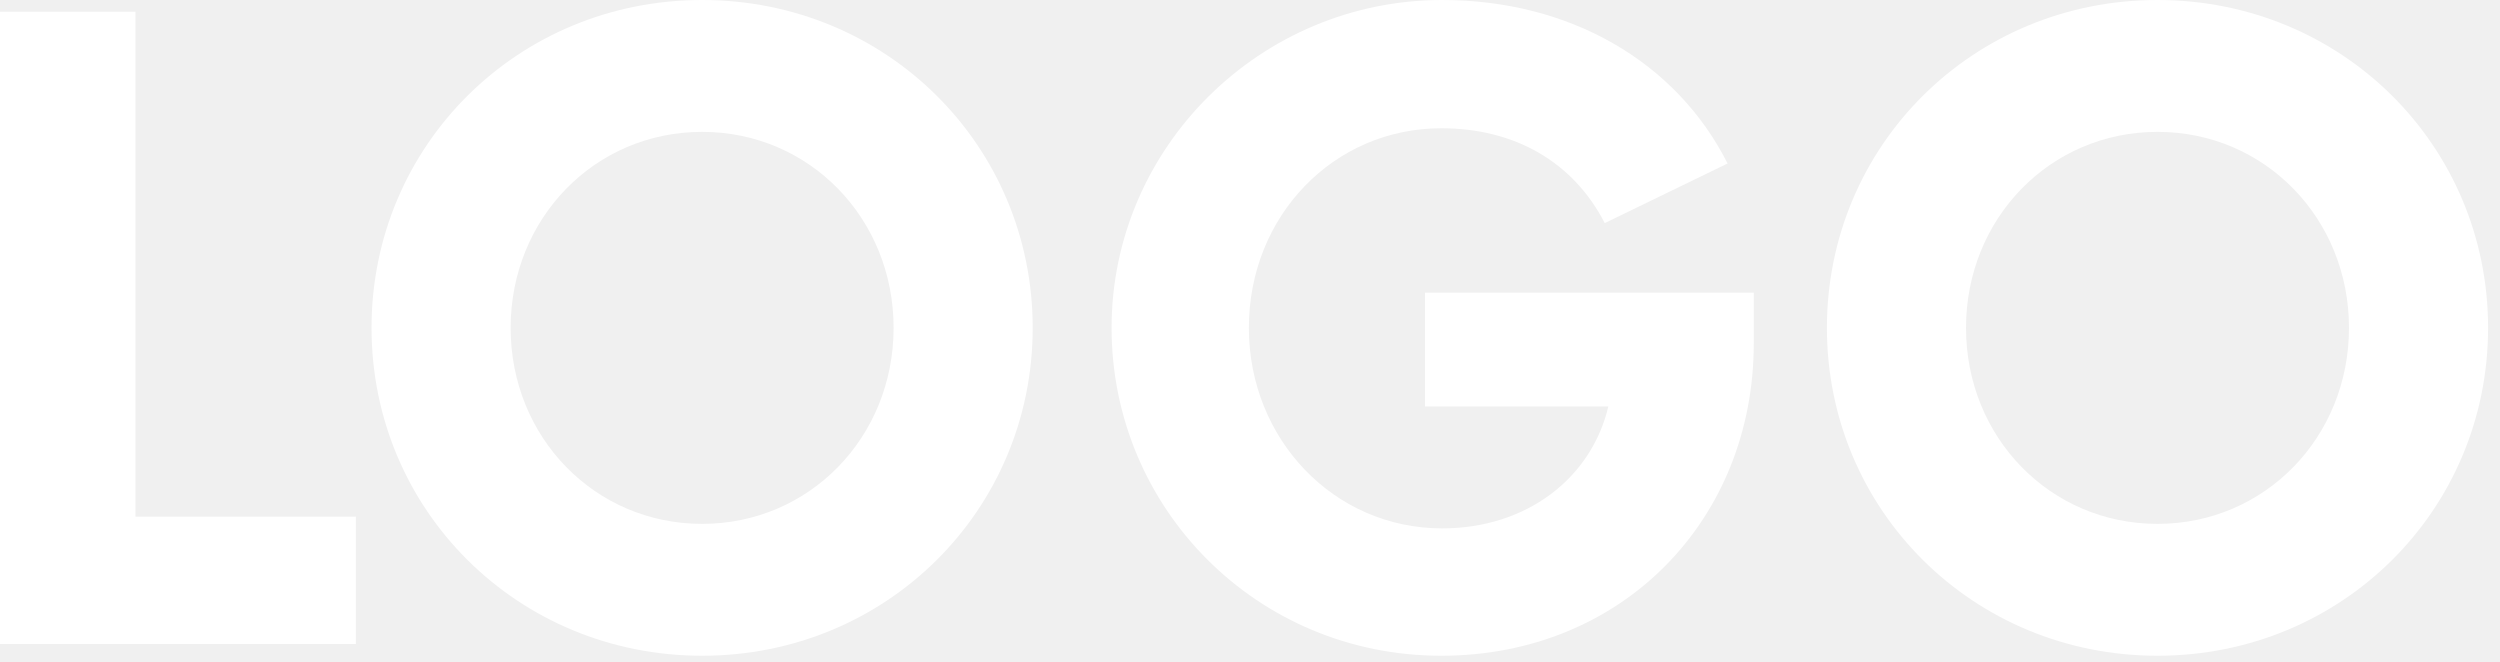
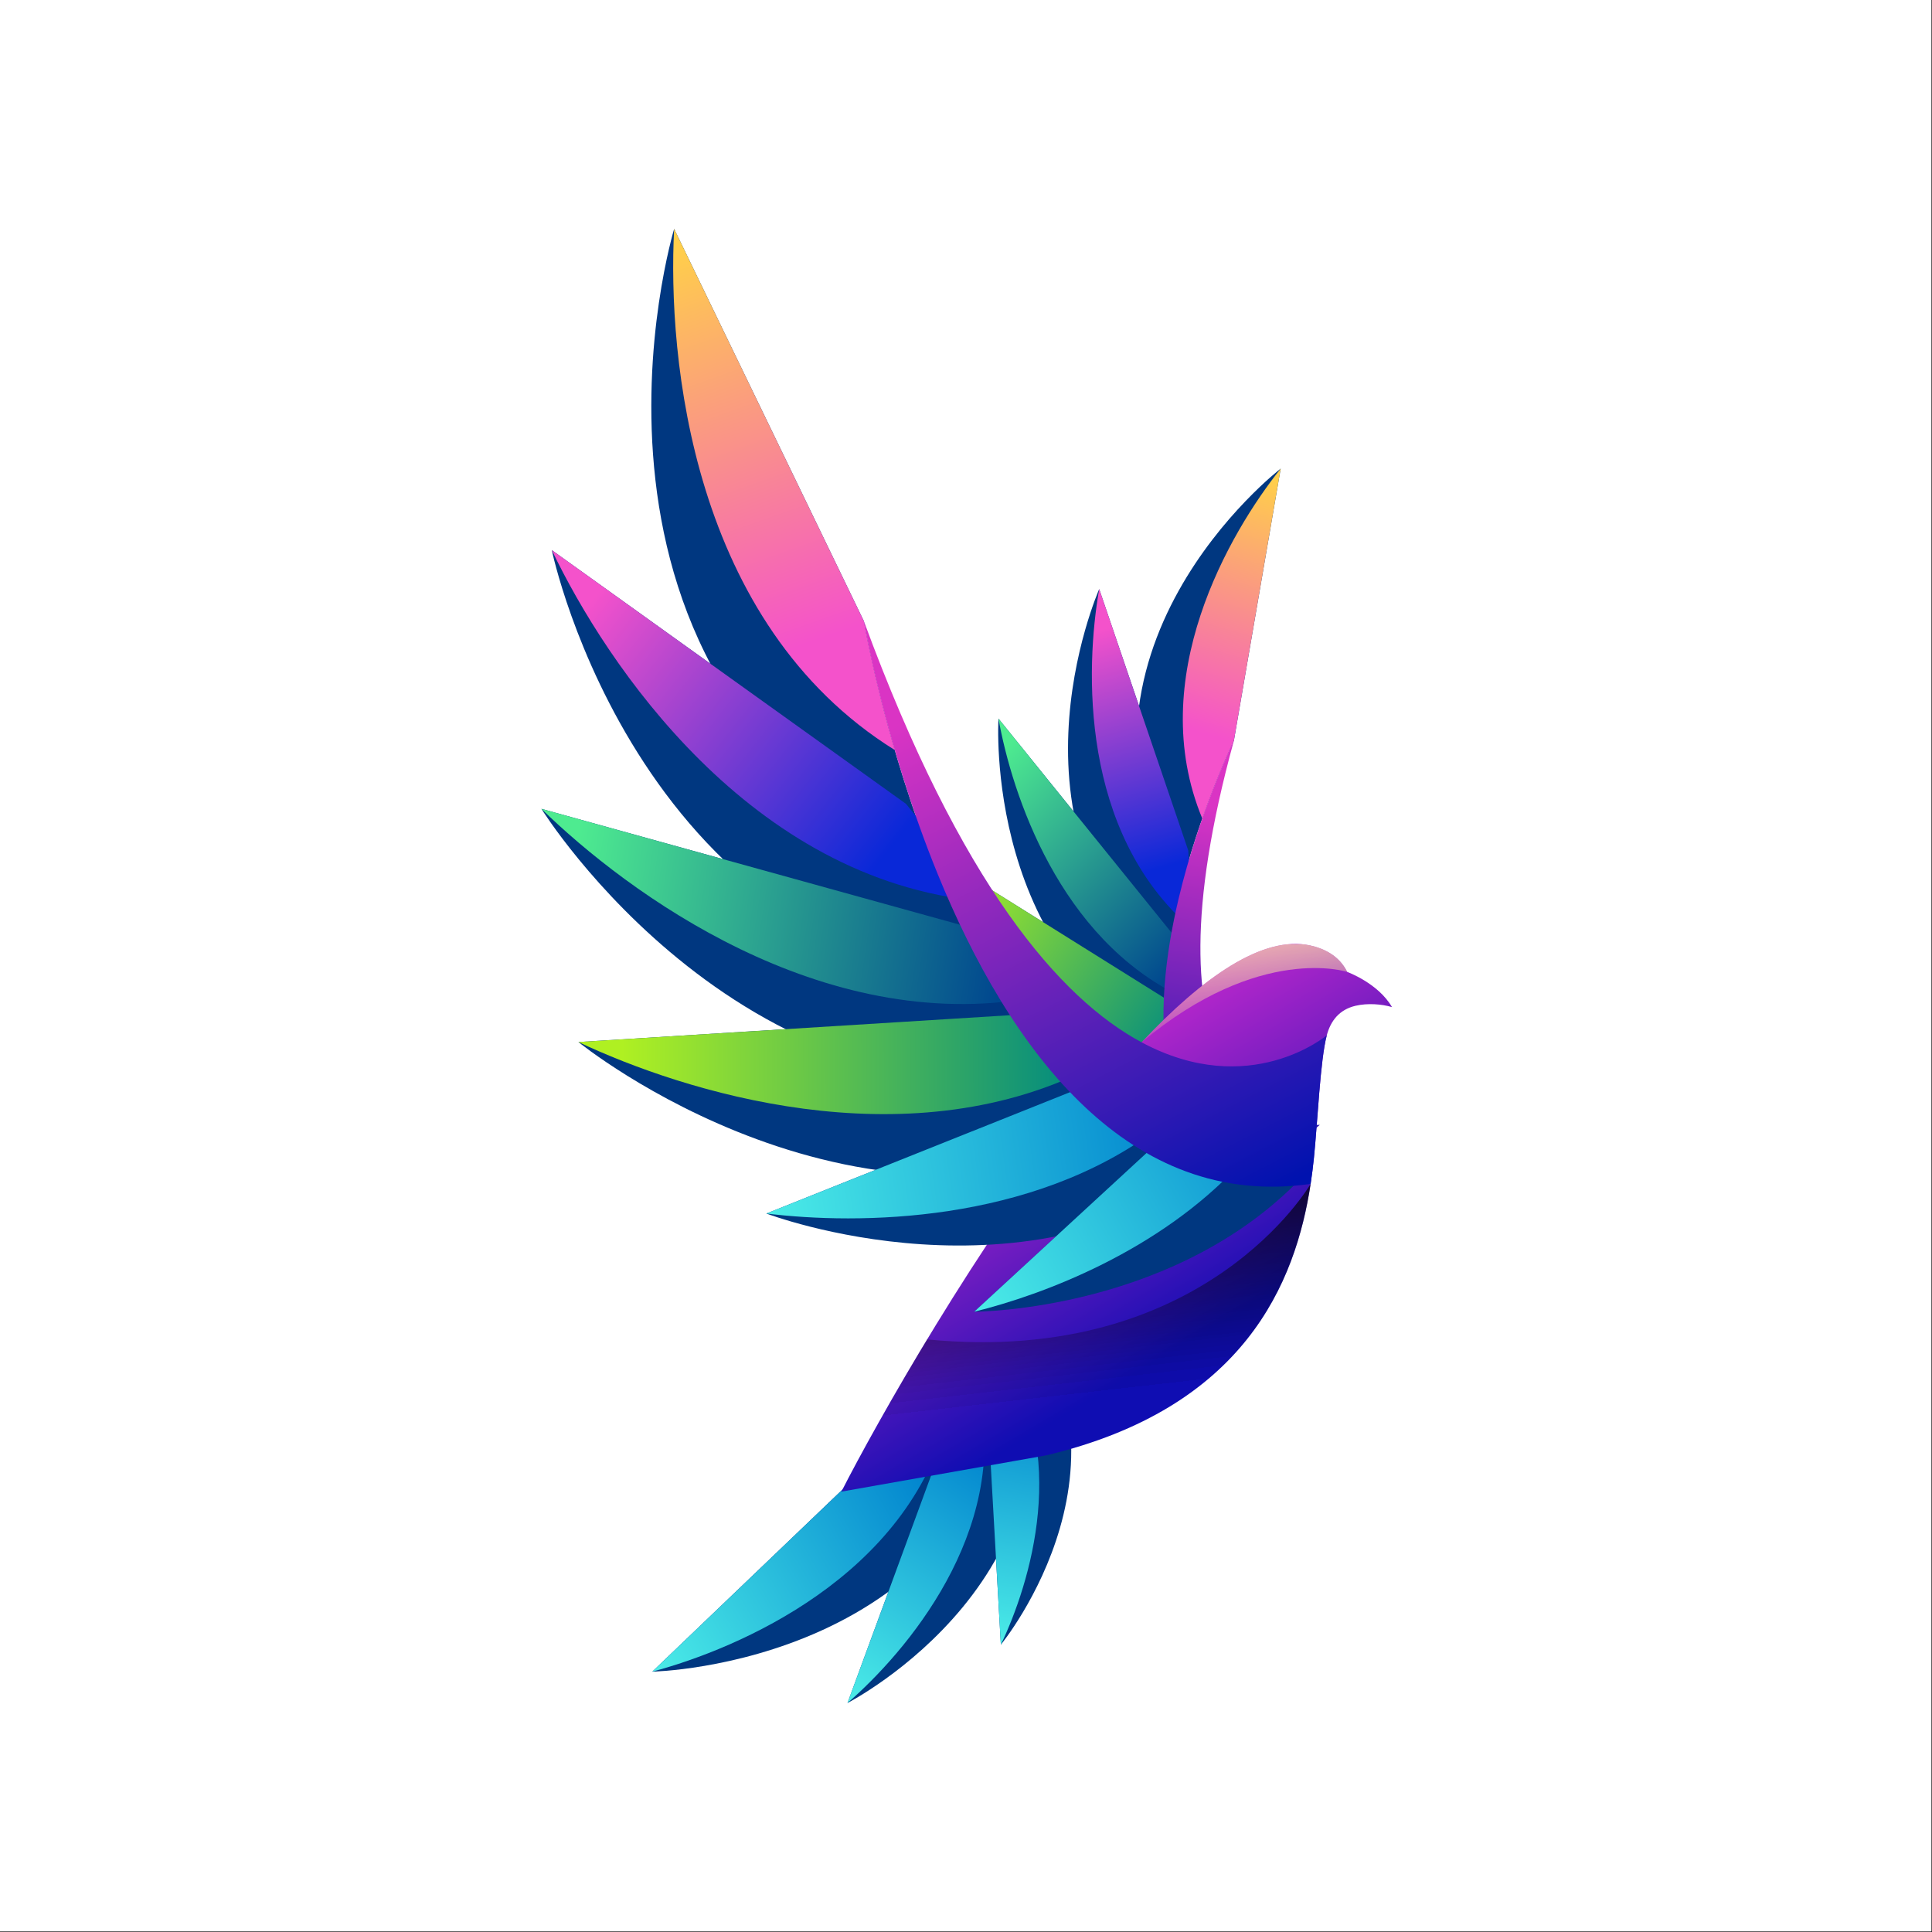
- <svg xmlns="http://www.w3.org/2000/svg" width="155" height="41" viewBox="0 0 155 41" fill="none">
-   <path d="M0 0.728V39.928H22.064V32.032H8.4V0.728H0Z" fill="white" />
-   <path d="M64.027 20.328C64.027 9.016 54.955 0 43.531 0C32.107 0 23.035 9.016 23.035 20.328C23.035 31.64 32.107 40.656 43.531 40.656C54.955 40.656 64.027 31.64 64.027 20.328ZM55.403 20.328C55.403 27.104 50.195 32.48 43.531 32.48C36.867 32.48 31.659 27.104 31.659 20.328C31.659 13.552 36.867 8.176 43.531 8.176C50.195 8.176 55.403 13.552 55.403 20.328Z" fill="white" />
-   <path d="M107.11 10.136C103.918 3.808 97.31 0 89.414 0C78.158 0 68.918 9.128 68.918 20.328C68.918 31.528 77.934 40.656 89.358 40.656C100.558 40.656 108.734 32.256 108.734 21.28V18.144H88.35V25.2H99.718C98.654 29.68 94.622 32.76 89.414 32.76C82.694 32.76 77.43 27.216 77.43 20.328C77.43 13.384 82.694 7.952 89.358 7.952C93.894 7.952 97.534 10.024 99.494 13.832L107.11 10.136Z" fill="white" />
-   <path d="M154.261 20.328C154.261 9.016 145.189 0 133.765 0C122.341 0 113.269 9.016 113.269 20.328C113.269 31.64 122.341 40.656 133.765 40.656C145.189 40.656 154.261 31.64 154.261 20.328ZM145.637 20.328C145.637 27.104 140.429 32.48 133.765 32.48C127.101 32.48 121.893 27.104 121.893 20.328C121.893 13.552 127.101 8.176 133.765 8.176C140.429 8.176 145.637 13.552 145.637 20.328Z" fill="white" />
+ <svg xmlns="http://www.w3.org/2000/svg" xmlns:xlink="http://www.w3.org/1999/xlink" version="1.1" id="Layer_1" x="0px" y="0px" viewBox="0 0 4000 4000" style="enable-background:new 0 0 4000 4000;" xml:space="preserve">
+   <rect x="-0.5" y="-0.5" style="fill:#FFFFFF;stroke:#000000;stroke-miterlimit:10;" width="4000" height="4000" />
+   <g>
+     <path style="fill-rule:evenodd;clip-rule:evenodd;fill:#003780;" d="M2554.599,1533.681l96.918-563.466   c0,0-494.094,379.949-211.292,890.204C2483.066,1679.921,2554.599,1533.681,2554.599,1533.681" />
+     <g>
+       <defs>
+         <path id="SVGID_1_" d="M2554.599,1533.681l96.918-563.466c-105.559,132.322-282.573,434.202-162.323,724.494     C2522.979,1598.335,2554.599,1533.681,2554.599,1533.681" />
+       </defs>
+       <clipPath id="SVGID_00000069371376698176024660000012772770853310598052_">
+         <use xlink:href="#SVGID_1_" style="overflow:visible;" />
+       </clipPath>
+       <linearGradient id="SVGID_00000160191750570516240330000008503171432254889884_" gradientUnits="userSpaceOnUse" x1="2609.852" y1="987.905" x2="2459.045" y2="1509.495">
+         <stop offset="0" style="stop-color:#FFCE4B" />
+         <stop offset="1" style="stop-color:#F452CB" />
+       </linearGradient>
+       <rect x="2368.944" y="970.214" style="clip-path:url(#SVGID_00000069371376698176024660000012772770853310598052_);fill:url(#SVGID_00000160191750570516240330000008503171432254889884_);" width="282.573" height="724.494" />
+     </g>
+     <path style="fill-rule:evenodd;clip-rule:evenodd;fill:#003780;" d="M2460.144,1760.835l-184.353-541.205   c0,0-227.991,515.336,172.938,834.963c3.405-56.303,12.289-112.953,24.075-167.077   C2462.366,1811.56,2460.144,1760.835,2460.144,1760.835" />
+     <g>
+       <defs>
+         <path id="SVGID_00000096044030401384315880000011445674359647168914_" d="M2460.144,1760.835l-184.353-541.205     c-28.853,163.456-40.043,502.938,190.009,702.217c2.191-11.539,4.535-22.993,7.005-34.337     C2462.367,1811.556,2460.144,1760.835,2460.144,1760.835" />
+       </defs>
+       <clipPath id="SVGID_00000155862185758124893820000002123093494022239149_">
+         <use xlink:href="#SVGID_00000096044030401384315880000011445674359647168914_" style="overflow:visible;" />
+       </clipPath>
+       <linearGradient id="SVGID_00000039125393966477816340000005886066166373091755_" gradientUnits="userSpaceOnUse" x1="2276.538" y1="1304.948" x2="2419.342" y2="1793.194">
+         <stop offset="0" style="stop-color:#F452CB" />
+         <stop offset="1" style="stop-color:#0928D8" />
+       </linearGradient>
+       <rect x="2235.748" y="1219.63" style="clip-path:url(#SVGID_00000155862185758124893820000002123093494022239149_);fill:url(#SVGID_00000039125393966477816340000005886066166373091755_);" width="237.057" height="702.217" />
+     </g>
+     <path style="fill-rule:evenodd;clip-rule:evenodd;fill:#003780;" d="M2426.693,1932.44l-359.434-444.63   c0,0-33.305,511.087,385.061,699.182c-8.08-62.676-5.993-128.914,2.221-194.203   C2436.341,1955.562,2426.693,1932.44,2426.693,1932.44" />
+     <g>
+       <defs>
+         <path id="SVGID_00000168116768427491459230000009110395612571913111_" d="M2426.693,1932.44l-359.434-444.63     c27.811,155.652,125.672,455.754,380.909,577.107c1.164-24.023,3.355-48.142,6.374-72.131     C2436.341,1955.56,2426.693,1932.44,2426.693,1932.44" />
+       </defs>
+       <clipPath id="SVGID_00000098220221055975709670000000808825759559674246_">
+         <use xlink:href="#SVGID_00000168116768427491459230000009110395612571913111_" style="overflow:visible;" />
+       </clipPath>
+       <linearGradient id="SVGID_00000034791952252411048070000014680792911528137653_" gradientUnits="userSpaceOnUse" x1="2054.766" y1="1575.273" x2="2468.288" y2="1978.675">
+         <stop offset="0" style="stop-color:#4EEB90" />
+         <stop offset="1" style="stop-color:#00478F" />
+       </linearGradient>
+       <rect x="2067.26" y="1487.81" style="clip-path:url(#SVGID_00000098220221055975709670000000808825759559674246_);fill:url(#SVGID_00000034791952252411048070000014680792911528137653_);" width="387.283" height="577.107" />
+     </g>
+     <path style="fill-rule:evenodd;clip-rule:evenodd;fill:#003780;" d="M2413.559,2067.991l-484.783-303.107   c0,0,126.866,463.4,549.95,530.121c-8.782-22.931-15.51-46.886-20.448-71.567c-7.721-38.577-11.065-78.93-11.062-119.919   C2425.597,2081.51,2413.559,2067.991,2413.559,2067.991" />
+     <g>
+       <defs>
+         <path id="SVGID_00000021080312846686924220000013571553239507778700_" d="M2413.559,2067.991l-484.783-303.107     c74.718,133.893,255.997,374.741,523.021,417.909c-3.15-25.941-4.582-52.473-4.582-79.277     C2425.592,2081.503,2413.559,2067.991,2413.559,2067.991" />
+       </defs>
+       <clipPath id="SVGID_00000181076470767850718430000009175482584874295193_">
+         <use xlink:href="#SVGID_00000021080312846686924220000013571553239507778700_" style="overflow:visible;" />
+       </clipPath>
+       <linearGradient id="SVGID_00000053526402429555437940000012165308733538880417_" gradientUnits="userSpaceOnUse" x1="2452.862" y1="2159.413" x2="1964.043" y2="1813.942">
+         <stop offset="0" style="stop-color:#008A80" />
+         <stop offset="1" style="stop-color:#AFF022" />
+       </linearGradient>
+       <rect x="1928.776" y="1764.884" style="clip-path:url(#SVGID_00000181076470767850718430000009175482584874295193_);fill:url(#SVGID_00000053526402429555437940000012165308733538880417_);" width="523.021" height="417.909" />
+     </g>
+     <path style="fill-rule:evenodd;clip-rule:evenodd;fill:#003780;" d="M2454.671,2203.31l-456.237-112.008   c0,0,202.784,305.968,530.843,294.264c-36.641-46.989-59.055-102.433-70.999-162.129   C2456.945,2216.78,2455.748,2210.068,2454.671,2203.31" />
+     <g>
+       <defs>
+         <path id="SVGID_00000094603256919996952510000015341645552030207395_" d="M2454.671,2203.31l-456.237-112.008     c89.046,81.925,274.749,212.824,482.009,208.102c-9.627-24.261-16.91-49.703-22.165-75.967     C2456.945,2216.78,2455.748,2210.068,2454.671,2203.31" />
+       </defs>
+       <clipPath id="SVGID_00000004533403614803010990000005035488375101662893_">
+         <use xlink:href="#SVGID_00000094603256919996952510000015341645552030207395_" style="overflow:visible;" />
+       </clipPath>
+       <linearGradient id="SVGID_00000064336181786811172130000003685182379695584945_" gradientUnits="userSpaceOnUse" x1="2487.722" y1="2326.628" x2="1972.205" y2="2058.962">
+         <stop offset="0" style="stop-color:#0286CF" />
+         <stop offset="1" style="stop-color:#51F4E9" />
+       </linearGradient>
+       <rect x="1998.434" y="2091.302" style="clip-path:url(#SVGID_00000004533403614803010990000005035488375101662893_);fill:url(#SVGID_00000064336181786811172130000003685182379695584945_);" width="482.009" height="212.825" />
+     </g>
+     <path style="fill-rule:evenodd;clip-rule:evenodd;fill:#003780;" d="M2485.9,2312.449l-340.562,42.309   c0,0,219.863,157.327,464.344,104.224C2551.128,2420.942,2511.402,2370.382,2485.9,2312.449" />
+     <g>
+       <defs>
+         <path id="SVGID_00000102543321781755262690000005178792821139117715_" d="M2485.9,2312.449l-340.562,42.309     c86.644,34.549,243.664,76.484,395.851,45.217C2518.013,2373.561,2499.835,2344.105,2485.9,2312.449" />
+       </defs>
+       <clipPath id="SVGID_00000071561190597162839390000017671686902988302465_">
+         <use xlink:href="#SVGID_00000102543321781755262690000005178792821139117715_" style="overflow:visible;" />
+       </clipPath>
+       <linearGradient id="SVGID_00000010300164772224105320000001177302796227245186_" gradientUnits="userSpaceOnUse" x1="2636.64" y1="2405.608" x2="2111.455" y2="2345.169">
+         <stop offset="0" style="stop-color:#0286CF" />
+         <stop offset="1" style="stop-color:#51F4E9" />
+       </linearGradient>
+       <rect x="2145.338" y="2312.449" style="clip-path:url(#SVGID_00000071561190597162839390000017671686902988302465_);fill:url(#SVGID_00000010300164772224105320000001177302796227245186_);" width="395.851" height="118.793" />
+     </g>
+     <g>
+       <defs>
+         <path id="SVGID_00000101784219306500039640000003388302995247211445_" d="M2529.516,2194.96     c-53.563-108.833-72.646-305.657,25.083-661.279c0,0-71.533,146.24-114.374,326.738c-27.585,116.218-43.276,246.64-20.318,361.37     c21.095,105.418,74.819,197.589,181.924,253.325c8.109-8.322,15.763-16.637,22.988-24.811     c31.418-35.538,81.916-100.255,107.691-121.457C2732.51,2328.847,2600.626,2339.449,2529.516,2194.96" />
+       </defs>
+       <clipPath id="SVGID_00000033370228893856457840000009809638093998223491_">
+         <use xlink:href="#SVGID_00000101784219306500039640000003388302995247211445_" style="overflow:visible;" />
+       </clipPath>
+       <linearGradient id="SVGID_00000050662844829173181090000008264418931710198461_" gradientUnits="userSpaceOnUse" x1="2500.729" y1="2446.518" x2="2611.002" y2="1684.747">
+         <stop offset="0" style="stop-color:#0012AF" />
+         <stop offset="1" style="stop-color:#DA34C4" />
+       </linearGradient>
+       <rect x="2396.95" y="1533.681" style="clip-path:url(#SVGID_00000033370228893856457840000009809638093998223491_);fill:url(#SVGID_00000050662844829173181090000008264418931710198461_);" width="335.561" height="941.433" />
+     </g>
+     <path style="fill-rule:evenodd;clip-rule:evenodd;fill:#003780;" d="M1801.627,3029.043l-451.148,431.918   c0,0,680.762-12.737,763.846-644.586C1959.448,2947.071,1801.627,3029.043,1801.627,3029.043" />
+     <g>
+       <defs>
+         <path id="SVGID_00000003794353093682259510000006850919576404617875_" d="M1801.627,3029.043l-451.148,431.918     c178.666-47.645,530.232-197.789,613.192-530.858C1871.396,2992.799,1801.627,3029.043,1801.627,3029.043" />
+       </defs>
+       <clipPath id="SVGID_00000024715736789319301610000017954140939611034271_">
+         <use xlink:href="#SVGID_00000003794353093682259510000006850919576404617875_" style="overflow:visible;" />
+       </clipPath>
+       <linearGradient id="SVGID_00000156559983566524525030000012085572315730143671_" gradientUnits="userSpaceOnUse" x1="1903.545" y1="3052.637" x2="1270.835" y2="3419.462">
+         <stop offset="0" style="stop-color:#0286CF" />
+         <stop offset="1" style="stop-color:#51F4E9" />
+       </linearGradient>
+       <rect x="1350.479" y="2930.103" style="clip-path:url(#SVGID_00000024715736789319301610000017954140939611034271_);fill:url(#SVGID_00000156559983566524525030000012085572315730143671_);" width="613.192" height="530.859" />
+     </g>
+     <path style="fill-rule:evenodd;clip-rule:evenodd;fill:#003780;" d="M1939.744,3022.198l-185.115,503.731   c0,0,520.628-266.896,346.161-785.956C2030.603,2899.333,1939.744,3022.198,1939.744,3022.198" />
+     <g>
+       <defs>
+         <path id="SVGID_00000111888161498670816310000012774190089358414764_" d="M1939.744,3022.198l-185.115,503.731     c119.909-104.24,334.566-352.884,272.826-641.287C1979.909,2967.877,1939.744,3022.198,1939.744,3022.198" />
+       </defs>
+       <clipPath id="SVGID_00000154402788446211801640000002327885701074718358_">
+         <use xlink:href="#SVGID_00000111888161498670816310000012774190089358414764_" style="overflow:visible;" />
+       </clipPath>
+       <linearGradient id="SVGID_00000008132898588390168450000013470551731286427830_" gradientUnits="userSpaceOnUse" x1="2048.613" y1="3016.209" x2="1698.792" y2="3538.252">
+         <stop offset="0" style="stop-color:#0286CF" />
+         <stop offset="1" style="stop-color:#51F4E9" />
+       </linearGradient>
+       <rect x="1754.629" y="2884.642" style="clip-path:url(#SVGID_00000154402788446211801640000002327885701074718358_);fill:url(#SVGID_00000008132898588390168450000013470551731286427830_);" width="334.566" height="641.287" />
+     </g>
+     <path style="fill-rule:evenodd;clip-rule:evenodd;fill:#003780;" d="M2045.845,2937.279l26.307,467.851   c0,0,324.674-394.388,4.899-749.851C2076.057,2807.318,2045.845,2937.279,2045.845,2937.279" />
+     <g>
+       <defs>
+         <path id="SVGID_00000081625207031353265430000001495728403279071367_" d="M2045.845,2937.279l26.307,467.851     c59.949-125.108,145.759-398.785-3.711-608.494C2059.198,2879.823,2045.845,2937.279,2045.845,2937.279" />
+       </defs>
+       <clipPath id="SVGID_00000074416603656823866320000007776051719501054360_">
+         <use xlink:href="#SVGID_00000081625207031353265430000001495728403279071367_" style="overflow:visible;" />
+       </clipPath>
+       <linearGradient id="SVGID_00000019641502976874073350000012944404806729194642_" gradientUnits="userSpaceOnUse" x1="2168.555" y1="2901.649" x2="2069.215" y2="3441.271">
+         <stop offset="0" style="stop-color:#0286CF" />
+         <stop offset="1" style="stop-color:#51F4E9" />
+       </linearGradient>
+       <rect x="2045.845" y="2796.636" style="clip-path:url(#SVGID_00000074416603656823866320000007776051719501054360_);fill:url(#SVGID_00000019641502976874073350000012944404806729194642_);" width="172.066" height="608.494" />
+     </g>
+     <g>
+       <defs>
+         <path id="SVGID_00000074408543468896746530000008980683780097938056_" d="M2247.44,2293.019     c-223.463,280.585-434.199,655.134-505.433,795.245l423.774-75.043c411.059-97.627,516.419-357.136,547.732-562.047     c2.77-18.128,4.96-35.828,6.732-52.951c7.704-74.459,13.11-203.887,26.73-254.762c7.938-29.648,25.605-53.199,59.698-61.146     c24.788-5.777,54.256-3.525,75.327,2.796c-28.693-49.661-92.7-72.836-92.7-72.836c-16.948-34.415-49.385-48.907-76.926-54.863     c-98.015-21.195-221.979,65.531-348.872,200.546C2324.87,2199.064,2285.965,2244.644,2247.44,2293.019" />
+       </defs>
+       <clipPath id="SVGID_00000087405493194242992120000005190922911614896273_">
+         <use xlink:href="#SVGID_00000074408543468896746530000008980683780097938056_" style="overflow:visible;" />
+       </clipPath>
+       <linearGradient id="SVGID_00000087401007823360598300000001263322997516536454_" gradientUnits="userSpaceOnUse" x1="2466.781" y1="2775.165" x2="2047.913" y2="2063.623">
+         <stop offset="0" style="stop-color:#0F0DB2" />
+         <stop offset="1" style="stop-color:#EC2FD3" />
+       </linearGradient>
+       <rect x="1742.007" y="1936.217" style="clip-path:url(#SVGID_00000087405493194242992120000005190922911614896273_);fill:url(#SVGID_00000087401007823360598300000001263322997516536454_);" width="1139.993" height="1152.047" />
+     </g>
+     <defs>
+       <filter id="Adobe_OpacityMaskFilter" filterUnits="userSpaceOnUse" x="1742.007" y="2451.174" width="971.506" height="637.09">
+         <feColorMatrix type="matrix" values="1 0 0 0 0  0 1 0 0 0  0 0 1 0 0  0 0 0 1 0" />
+       </filter>
+     </defs>
+     <mask maskUnits="userSpaceOnUse" x="1742.007" y="2451.174" width="971.506" height="637.09" id="SVGID_00000075846671381123663960000017769632942871196065_">
+       <g style="filter:url(#Adobe_OpacityMaskFilter);">
+         <linearGradient id="SVGID_00000094605160529126675630000013091730187846143892_" gradientUnits="userSpaceOnUse" x1="-52.446" y1="2665.65" x2="9.351" y2="3208.595" gradientTransform="matrix(1 0 0 1 2232.955 -311.0717)">
+           <stop offset="0" style="stop-color:#FFFFFF" />
+           <stop offset="1" style="stop-color:#000000" />
+         </linearGradient>
+         <rect x="1742.007" y="2451.174" style="fill:url(#SVGID_00000094605160529126675630000013091730187846143892_);" width="971.505" height="637.09" />
+       </g>
+     </mask>
+     <path style="mask:url(#SVGID_00000075846671381123663960000017769632942871196065_);fill-rule:evenodd;clip-rule:evenodd;" d="   M1919.531,2773.086c-80.896,133.793-144.346,249.919-177.524,315.178l423.774-75.043   c411.059-97.627,516.419-357.136,547.732-562.047C2713.513,2451.174,2495.209,2829.824,1919.531,2773.086" />
+     <path style="fill-rule:evenodd;clip-rule:evenodd;fill:#003780;" d="M1788.627,1286.122l-392.873-812.233   c0,0-285.41,941.287,546.017,1336.627C1831.061,1539.503,1788.627,1286.122,1788.627,1286.122" />
+     <g>
+       <defs>
+         <path id="SVGID_00000008832593995917595420000011355418167780894142_" d="M1788.627,1286.122l-392.873-812.233     c-14.018,266.753,35.9,816.745,456.748,1078.968C1807.395,1398.138,1788.627,1286.122,1788.627,1286.122" />
+       </defs>
+       <clipPath id="SVGID_00000138531253570006156860000000776545326972054975_">
+         <use xlink:href="#SVGID_00000008832593995917595420000011355418167780894142_" style="overflow:visible;" />
+       </clipPath>
+       <linearGradient id="SVGID_00000013190798270698283580000005149496943506817946_" gradientUnits="userSpaceOnUse" x1="1438.205" y1="506.708" x2="1723.51" y2="1314.66">
+         <stop offset="0" style="stop-color:#FFCE4B" />
+         <stop offset="1" style="stop-color:#F452CB" />
+       </linearGradient>
+       <rect x="1381.736" y="473.889" style="clip-path:url(#SVGID_00000138531253570006156860000000776545326972054975_);fill:url(#SVGID_00000013190798270698283580000005149496943506817946_);" width="470.766" height="1078.968" />
+     </g>
+     <path style="fill-rule:evenodd;clip-rule:evenodd;fill:#003780;" d="M1875.919,1664.406l-733.471-525.444   c0,0,180.445,870.78,988.498,912.989c-47.317-75.397-87.919-156.268-122.478-236.561   C1925.338,1727.475,1875.919,1664.406,1875.919,1664.406" />
+     <g>
+       <defs>
+         <path id="SVGID_00000104688750861587202120000005013432068982002876_" d="M1875.919,1664.406l-733.471-525.444     c113.021,236.297,410.31,682.325,888.546,726.923c-7.78-16.823-15.286-33.677-22.53-50.505     C1925.337,1727.47,1875.919,1664.406,1875.919,1664.406" />
+       </defs>
+       <clipPath id="SVGID_00000065069258978872637820000009895630892946090167_">
+         <use xlink:href="#SVGID_00000104688750861587202120000005013432068982002876_" style="overflow:visible;" />
+       </clipPath>
+       <linearGradient id="SVGID_00000173129252450318739380000004785282667226771349_" gradientUnits="userSpaceOnUse" x1="1237.167" y1="1228.118" x2="1868.698" y2="1723.702">
+         <stop offset="0" style="stop-color:#F452CB" />
+         <stop offset="1" style="stop-color:#0928D8" />
+       </linearGradient>
+       <rect x="1142.447" y="1138.962" style="clip-path:url(#SVGID_00000065069258978872637820000009895630892946090167_);fill:url(#SVGID_00000173129252450318739380000004785282667226771349_);" width="888.546" height="726.923" />
+     </g>
+     <path style="fill-rule:evenodd;clip-rule:evenodd;fill:#003780;" d="M1990.52,1915.385l-869.546-240.753   c0,0,426.44,686.599,1136.128,543.965c-67.911-73.031-126.04-159.969-175.432-251.314   C2024.13,1936.207,1990.52,1915.385,1990.52,1915.385" />
+     <g>
+       <defs>
+         <path id="SVGID_00000121268143153602688250000000007111158114989982_" d="M1990.52,1915.385l-869.546-240.753     c178.59,174.261,579.704,469.63,1018.728,391.083c-20.559-31.904-39.886-64.874-58.036-98.439     C2024.13,1936.204,1990.52,1915.385,1990.52,1915.385" />
+       </defs>
+       <clipPath id="SVGID_00000163771160174993858640000016544045426020176531_">
+         <use xlink:href="#SVGID_00000121268143153602688250000000007111158114989982_" style="overflow:visible;" />
+       </clipPath>
+       <linearGradient id="SVGID_00000137838947316357098810000010417729374248953236_" gradientUnits="userSpaceOnUse" x1="1178.828" y1="1840.196" x2="2079.959" y2="1978.408">
+         <stop offset="0" style="stop-color:#4EEB90" />
+         <stop offset="1" style="stop-color:#00478F" />
+       </linearGradient>
+       <rect x="1120.974" y="1674.632" style="clip-path:url(#SVGID_00000163771160174993858640000016544045426020176531_);fill:url(#SVGID_00000137838947316357098810000010417729374248953236_);" width="1018.729" height="469.629" />
+     </g>
+     <path style="fill-rule:evenodd;clip-rule:evenodd;fill:#003780;" d="M2098.1,2101.435l-900.521,55.977   c0,0,588.256,478.349,1192.573,175.591c-32.324-21.373-62.951-45.945-91.948-73.091c-45.323-42.431-86.661-91.158-124.287-143.773   C2125.964,2107.735,2098.1,2101.435,2098.1,2101.435" />
+     <g>
+       <defs>
+         <path id="SVGID_00000038390048714130890820000011227825020119642007_" d="M2098.1,2101.435l-900.521,55.977     c218.825,103.271,672.617,246.002,1054.994,56.277c-27.858-30.406-54.053-63.146-78.658-97.552     C2125.949,2107.733,2098.1,2101.435,2098.1,2101.435" />
+       </defs>
+       <clipPath id="SVGID_00000012440716236808732890000014595167170874752156_">
+         <use xlink:href="#SVGID_00000038390048714130890820000011227825020119642007_" style="overflow:visible;" />
+       </clipPath>
+       <linearGradient id="SVGID_00000109721108245606714480000002827969006498779819_" gradientUnits="userSpaceOnUse" x1="2232.865" y1="2249.55" x2="1288.27" y2="2254.897">
+         <stop offset="0" style="stop-color:#008A80" />
+         <stop offset="1" style="stop-color:#AFF022" />
+       </linearGradient>
+       <rect x="1197.579" y="2101.435" style="clip-path:url(#SVGID_00000012440716236808732890000014595167170874752156_);fill:url(#SVGID_00000109721108245606714480000002827969006498779819_);" width="1054.995" height="301.979" />
+     </g>
+     <path style="fill-rule:evenodd;clip-rule:evenodd;fill:#003780;" d="M2275.097,2237.386l-688.448,275.066   c0,0,541.178,206.574,951.527-109.612c-90.168-26.679-169.837-77.27-239.972-142.928   C2290.383,2252.589,2282.685,2245.071,2275.097,2237.386" />
+     <g>
+       <defs>
+         <path id="SVGID_00000096769120754587767750000011692842618518391936_" d="M2275.097,2237.386l-688.448,275.066     c189.508,23.41,548.044,20.95,809.745-175.379c-34.63-22.303-67.333-48.274-98.19-77.162     C2290.383,2252.589,2282.685,2245.071,2275.097,2237.386" />
+       </defs>
+       <clipPath id="SVGID_00000033335310203282149480000006822338296984094636_">
+         <use xlink:href="#SVGID_00000096769120754587767750000011692842618518391936_" style="overflow:visible;" />
+       </clipPath>
+       <linearGradient id="SVGID_00000182488636301184463310000010783392540304502193_" gradientUnits="userSpaceOnUse" x1="2424.909" y1="2324.712" x2="1517.467" y2="2454.347">
+         <stop offset="0" style="stop-color:#0286CF" />
+         <stop offset="1" style="stop-color:#51F4E9" />
+       </linearGradient>
+       <rect x="1586.65" y="2237.386" style="clip-path:url(#SVGID_00000033335310203282149480000006822338296984094636_);fill:url(#SVGID_00000182488636301184463310000010783392540304502193_);" width="809.745" height="298.476" />
+     </g>
+     <path style="fill-rule:evenodd;clip-rule:evenodd;fill:#003780;" d="M2415.377,2348.807l-398.303,366.952   c0,0,426.645,0.103,691.707-292.498C2598.7,2428.186,2501.292,2399.757,2415.377,2348.807" />
+     <g>
+       <defs>
+         <path id="SVGID_00000003800644862816288050000007227272387567180680_" d="M2415.377,2348.807l-398.303,366.952     c142.934-35.195,382.978-125.516,549.62-305.362C2512.695,2397.769,2462.323,2376.647,2415.377,2348.807" />
+       </defs>
+       <clipPath id="SVGID_00000167398304111187929400000005407654747722063540_">
+         <use xlink:href="#SVGID_00000003800644862816288050000007227272387567180680_" style="overflow:visible;" />
+       </clipPath>
+       <linearGradient id="SVGID_00000027592292699244252050000009622151749730415755_" gradientUnits="userSpaceOnUse" x1="2685.514" y1="2314.04" x2="1955.909" y2="2718.56">
+         <stop offset="0" style="stop-color:#0286CF" />
+         <stop offset="1" style="stop-color:#51F4E9" />
+       </linearGradient>
+       <rect x="2017.074" y="2348.807" style="clip-path:url(#SVGID_00000167398304111187929400000005407654747722063540_);fill:url(#SVGID_00000027592292699244252050000009622151749730415755_);" width="549.62" height="366.952" />
+     </g>
+     <g>
+       <defs>
+         <path id="SVGID_00000028308578925112503650000014086225703360668821_" d="M2363.502,2157.958     c-168.664-90.525-373.847-325.648-574.875-871.837c0,0,42.434,253.381,153.144,524.394     c71.285,174.5,170.874,356.311,305.669,482.502c123.853,115.948,277.426,184.939,466.073,158.156     c2.77-18.128,4.96-35.828,6.732-52.951c7.704-74.459,13.11-203.887,26.73-254.762     C2746.974,2143.462,2587.423,2278.141,2363.502,2157.958" />
+       </defs>
+       <clipPath id="SVGID_00000073689049180305348930000015362383555111046588_">
+         <use xlink:href="#SVGID_00000028308578925112503650000014086225703360668821_" style="overflow:visible;" />
+       </clipPath>
+       <linearGradient id="SVGID_00000016778356651923628310000010936321015573425070_" gradientUnits="userSpaceOnUse" x1="2583.965" y1="2493.635" x2="2026.159" y2="1414.604">
+         <stop offset="0" style="stop-color:#0012AF" />
+         <stop offset="1" style="stop-color:#DA34C4" />
+       </linearGradient>
+       <rect x="1788.627" y="1286.122" style="clip-path:url(#SVGID_00000073689049180305348930000015362383555111046588_);fill:url(#SVGID_00000016778356651923628310000010936321015573425070_);" width="958.347" height="1191.836" />
+     </g>
+     <defs>
+       <filter id="Adobe_OpacityMaskFilter_00000150824743313838959440000010499574274507981456_" filterUnits="userSpaceOnUse" x="2363.502" y="1954.231" width="425.798" height="203.727">
+         <feColorMatrix type="matrix" values="1 0 0 0 0  0 1 0 0 0  0 0 1 0 0  0 0 0 1 0" />
+       </filter>
+     </defs>
+     <mask maskUnits="userSpaceOnUse" x="2363.502" y="1954.231" width="425.798" height="203.727" id="SVGID_00000077310158739227576170000005606383869820338615_">
+       <g style="filter:url(#Adobe_OpacityMaskFilter_00000150824743313838959440000010499574274507981456_);">
+         <linearGradient id="SVGID_00000023973108744375544430000010297206643325450394_" gradientUnits="userSpaceOnUse" x1="115.023" y1="2487.09" x2="153.473" y2="2806.283" gradientTransform="matrix(1 0 0 1 2438.721 -619.0807)">
+           <stop offset="0" style="stop-color:#FFFFFF" />
+           <stop offset="1" style="stop-color:#000000" />
+         </linearGradient>
+         <rect x="2363.502" y="1954.23" style="fill:url(#SVGID_00000023973108744375544430000010297206643325450394_);" width="425.798" height="203.728" />
+       </g>
+     </mask>
+     <path style="mask:url(#SVGID_00000077310158739227576170000005606383869820338615_);fill-rule:evenodd;clip-rule:evenodd;fill:#FCE2A6;" d="   M2363.502,2157.958c244.944-205.241,425.798-145.683,425.798-145.683c-16.948-34.415-49.385-48.907-76.926-54.863   C2614.359,1936.217,2490.395,2022.943,2363.502,2157.958" />
+   </g>
</svg>
